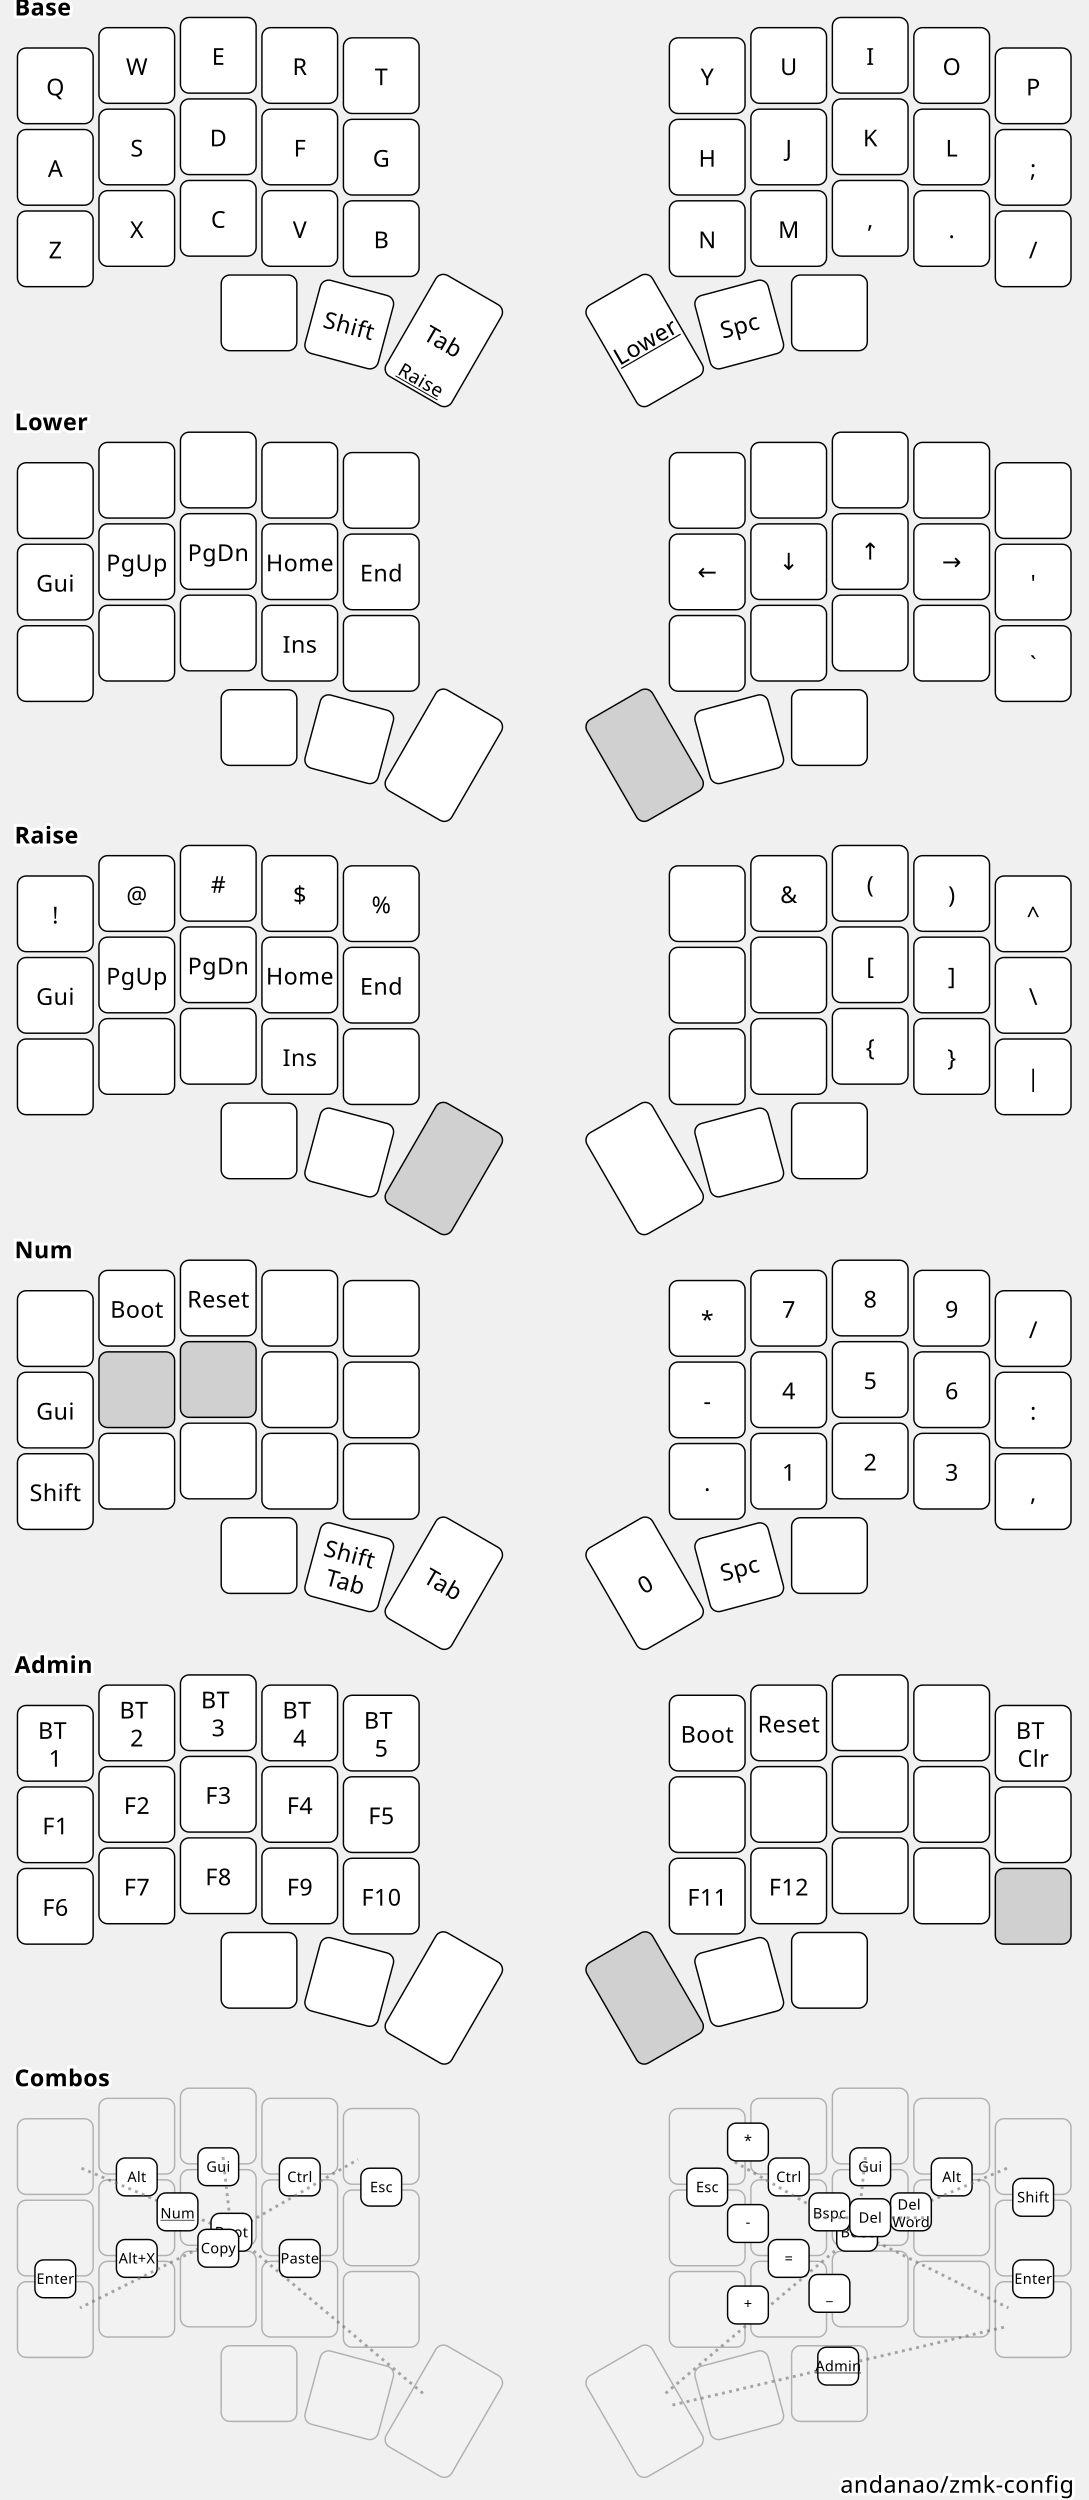
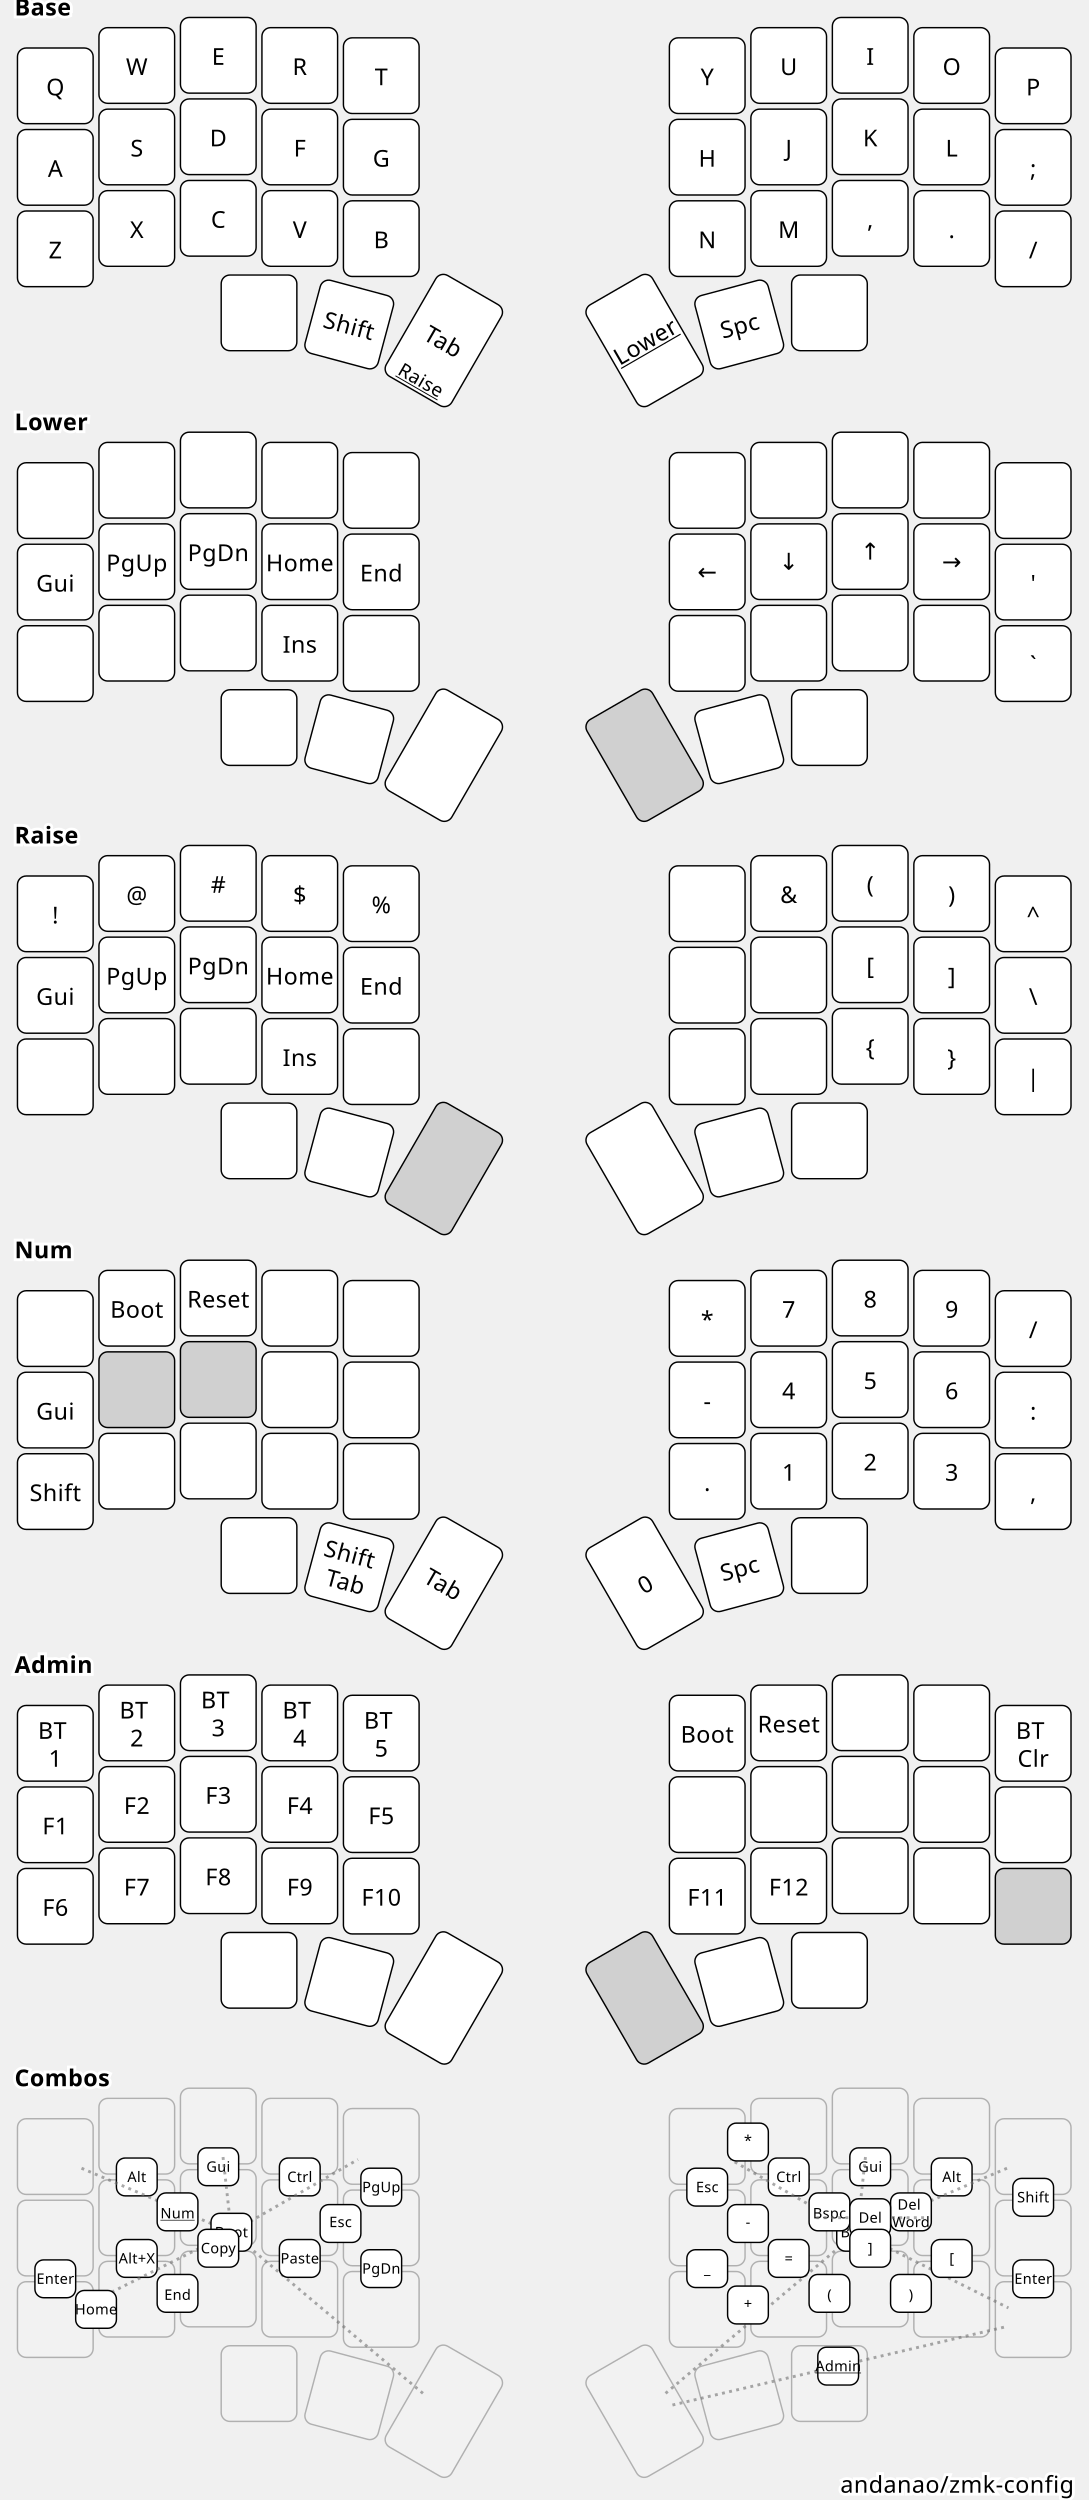
<svg xmlns="http://www.w3.org/2000/svg" xmlns:xlink="http://www.w3.org/1999/xlink" width="748" height="1718" viewBox="0 0 748 1718" class="keymap">
  <defs>/* start glyphs */
<svg id="mdi:play-pause">
      <svg id="mdi-play-pause" viewBox="0 0 24 24">
        <path d="M3,5V19L11,12M13,19H16V5H13M18,5V19H21V5" />
      </svg>
    </svg>
    <svg id="mdi:skip-backward">
      <svg id="mdi-skip-backward" viewBox="0 0 24 24">
        <path d="M20,5V19L13,12M6,5V19H4V5M13,5V19L6,12" />
      </svg>
    </svg>
    <svg id="mdi:skip-forward">
      <svg id="mdi-skip-forward" viewBox="0 0 24 24">
        <path d="M4,5V19L11,12M18,5V19H20V5M11,5V19L18,12" />
      </svg>
    </svg>
    <svg id="mdi:volume-high">
      <svg id="mdi-volume-high" viewBox="0 0 24 24">
        <path d="M14,3.23V5.29C16.89,6.15 19,8.83 19,12C19,15.17 16.89,17.84 14,18.7V20.77C18,19.86 21,16.28 21,12C21,7.72 18,4.14 14,3.23M16.5,12C16.5,10.23 15.5,8.71 14,7.97V16C15.5,15.29 16.5,13.76 16.5,12M3,9V15H7L12,20V4L7,9H3Z" />
      </svg>
    </svg>
    <svg id="mdi:volume-medium">
      <svg id="mdi-volume-medium" viewBox="0 0 24 24">
        <path d="M5,9V15H9L14,20V4L9,9M18.5,12C18.5,10.23 17.5,8.71 16,7.97V16C17.5,15.29 18.5,13.76 18.5,12Z" />
      </svg>
    </svg>
  </defs>/* end glyphs */
<style>/* Deliberately monochrome: black on white, with a white-on-black variant
   for browsers in dark mode.

   Colours are literal hex rather than CSS custom properties. librsvg --
   what Emacs and most non-browser SVG viewers render with -- does not
   implement var() and silently falls back to black, and it ignores @media,
   so it gets the light variant below. */

svg path { fill: inherit; }

svg.keymap {
    fill: #000;
    background-color: #fff;
    font-family: Calibri, system-ui, sans-serif;
    font-size: 16px;
    font-kerning: normal;
    text-rendering: optimizeLegibility;
}

/* Keys need an outline here. The palettes keymap-drawer ships rely on the
   key fill contrasting with a coloured page; white-on-white has none. */
rect.key, rect.combo, rect.combo-separate { fill: #fff; stroke: #000; stroke-width: 1; }
rect.held, rect.combo.held                { fill: #d0d0d0; }
.layer-Combos rect.key                    { fill: #f2f2f2; stroke: #b0b0b0; }
path.combo { stroke: #707070; stroke-width: 2; stroke-dasharray: 2, 3; opacity: 0.6; fill: none; }

text {
    text-anchor: middle;
    dominant-baseline: middle;
    letter-spacing: 0.02em;
}

text.tap     { font-weight: 500; }
text.hold    { font-weight: 400; font-size: 13px; }
text.shifted { font-weight: 400; font-size: 11px; }
text.combo, text.left, text.right { font-size: 10px; }
/* 8px rather than the 10px of other secondary legends: the overview puts
   two corner legends on the same key edge (e.g. Num's "Boot" beside
   Admin's "BT 2"), which overlaps at anything larger. */
text.tl, text.tr, text.bl, text.br { font-size: 8px; }

text.hold, text.bl, text.br    { text-anchor: middle; dominant-baseline: auto; }
text.shifted, text.tl, text.tr { text-anchor: middle; dominant-baseline: hanging; }
text.left, text.tl, text.bl    { text-anchor: start; }
text.right, text.tr, text.br   { text-anchor: end; }

text.layer-activator { text-decoration: underline; }
text.combo.hold, text.combo.shifted, text.combo.left, text.combo.right { font-size: 8px; }

/* Without colour the overview's corner legends are told apart by position
   alone: tl=Raise, tr=Lower, bl=Num, br=Admin. Grey keeps them from
   competing with the base-layer legend in the middle of the key. */
text.tl, text.tr, text.bl, text.br,
use.tl, use.tr, use.bl, use.br { fill: #555; }

text.label, text.footer { fill: #000; stroke: #fff; stroke-width: 4; paint-order: stroke; }
text.label  { font-weight: bold; text-anchor: start; }
text.footer { text-anchor: end; dominant-baseline: auto; }

.icon-tabler &gt; path                             { fill: inherit; stroke: inherit; stroke-width: 2; }
.icon-tabler &gt; path[stroke="none"][fill="none"] { visibility: hidden; }

/* Browsers only; librsvg ignores @media and keeps the light variant.
   Delete this block for light-only output. */
@media (prefers-color-scheme: dark) {
    svg.keymap { fill: #fff; background-color: #000; }
    rect.key, rect.combo, rect.combo-separate { fill: #000; stroke: #fff; }
    rect.held, rect.combo.held                { fill: #444; }
    .layer-Combos rect.key                    { fill: #1a1a1a; stroke: #666; }
    path.combo { stroke: #909090; }
    text.tl, text.tr, text.bl, text.br,
    use.tl, use.tr, use.bl, use.br { fill: #aaa; }
    text.label, text.footer { fill: #fff; stroke: #000; }
}
</style>
  <g transform="translate(10, 0)" class="layer-Base">
    <text x="0" y="5" class="label" id="Base">Base</text>
    <g transform="translate(0, 10)">
      <g transform="translate(28, 49)" class="key keypos-0">
        <rect rx="6" ry="6" x="-26" y="-26" width="52" height="52" class="key" />
        <text x="0" y="1" class="key tap">Q</text>
      </g>
      <g transform="translate(84, 35)" class="key keypos-1">
        <rect rx="6" ry="6" x="-26" y="-26" width="52" height="52" class="key" />
        <text x="0" y="1" class="key tap">W</text>
      </g>
      <g transform="translate(140, 28)" class="key keypos-2">
        <rect rx="6" ry="6" x="-26" y="-26" width="52" height="52" class="key" />
        <text x="0" y="1" class="key tap">E</text>
      </g>
      <g transform="translate(196, 35)" class="key keypos-3">
        <rect rx="6" ry="6" x="-26" y="-26" width="52" height="52" class="key" />
        <text x="0" y="1" class="key tap">R</text>
      </g>
      <g transform="translate(252, 42)" class="key keypos-4">
        <rect rx="6" ry="6" x="-26" y="-26" width="52" height="52" class="key" />
        <text x="0" y="1" class="key tap">T</text>
      </g>
      <g transform="translate(476, 42)" class="key keypos-5">
        <rect rx="6" ry="6" x="-26" y="-26" width="52" height="52" class="key" />
        <text x="0" y="1" class="key tap">Y</text>
      </g>
      <g transform="translate(532, 35)" class="key keypos-6">
        <rect rx="6" ry="6" x="-26" y="-26" width="52" height="52" class="key" />
        <text x="0" y="1" class="key tap">U</text>
      </g>
      <g transform="translate(588, 28)" class="key keypos-7">
        <rect rx="6" ry="6" x="-26" y="-26" width="52" height="52" class="key" />
        <text x="0" y="1" class="key tap">I</text>
      </g>
      <g transform="translate(644, 35)" class="key keypos-8">
        <rect rx="6" ry="6" x="-26" y="-26" width="52" height="52" class="key" />
        <text x="0" y="1" class="key tap">O</text>
      </g>
      <g transform="translate(700, 49)" class="key keypos-9">
        <rect rx="6" ry="6" x="-26" y="-26" width="52" height="52" class="key" />
        <text x="0" y="1" class="key tap">P</text>
      </g>
      <g transform="translate(28, 105)" class="key keypos-10">
        <rect rx="6" ry="6" x="-26" y="-26" width="52" height="52" class="key" />
        <text x="0" y="1" class="key tap">A</text>
      </g>
      <g transform="translate(84, 91)" class="key keypos-11">
        <rect rx="6" ry="6" x="-26" y="-26" width="52" height="52" class="key" />
        <text x="0" y="1" class="key tap">S</text>
      </g>
      <g transform="translate(140, 84)" class="key keypos-12">
        <rect rx="6" ry="6" x="-26" y="-26" width="52" height="52" class="key" />
        <text x="0" y="1" class="key tap">D</text>
      </g>
      <g transform="translate(196, 91)" class="key keypos-13">
        <rect rx="6" ry="6" x="-26" y="-26" width="52" height="52" class="key" />
        <text x="0" y="1" class="key tap">F</text>
      </g>
      <g transform="translate(252, 98)" class="key keypos-14">
        <rect rx="6" ry="6" x="-26" y="-26" width="52" height="52" class="key" />
        <text x="0" y="1" class="key tap">G</text>
      </g>
      <g transform="translate(476, 98)" class="key keypos-15">
        <rect rx="6" ry="6" x="-26" y="-26" width="52" height="52" class="key" />
        <text x="0" y="1" class="key tap">H</text>
      </g>
      <g transform="translate(532, 91)" class="key keypos-16">
        <rect rx="6" ry="6" x="-26" y="-26" width="52" height="52" class="key" />
        <text x="0" y="1" class="key tap">J</text>
      </g>
      <g transform="translate(588, 84)" class="key keypos-17">
        <rect rx="6" ry="6" x="-26" y="-26" width="52" height="52" class="key" />
        <text x="0" y="1" class="key tap">K</text>
      </g>
      <g transform="translate(644, 91)" class="key keypos-18">
        <rect rx="6" ry="6" x="-26" y="-26" width="52" height="52" class="key" />
        <text x="0" y="1" class="key tap">L</text>
      </g>
      <g transform="translate(700, 105)" class="key keypos-19">
        <rect rx="6" ry="6" x="-26" y="-26" width="52" height="52" class="key" />
        <text x="0" y="1" class="key tap">;</text>
      </g>
      <g transform="translate(28, 161)" class="key keypos-20">
        <rect rx="6" ry="6" x="-26" y="-26" width="52" height="52" class="key" />
        <text x="0" y="1" class="key tap">Z</text>
      </g>
      <g transform="translate(84, 147)" class="key keypos-21">
        <rect rx="6" ry="6" x="-26" y="-26" width="52" height="52" class="key" />
        <text x="0" y="1" class="key tap">X</text>
      </g>
      <g transform="translate(140, 140)" class="key keypos-22">
        <rect rx="6" ry="6" x="-26" y="-26" width="52" height="52" class="key" />
        <text x="0" y="1" class="key tap">C</text>
      </g>
      <g transform="translate(196, 147)" class="key keypos-23">
        <rect rx="6" ry="6" x="-26" y="-26" width="52" height="52" class="key" />
        <text x="0" y="1" class="key tap">V</text>
      </g>
      <g transform="translate(252, 154)" class="key keypos-24">
        <rect rx="6" ry="6" x="-26" y="-26" width="52" height="52" class="key" />
        <text x="0" y="1" class="key tap">B</text>
      </g>
      <g transform="translate(476, 154)" class="key keypos-25">
        <rect rx="6" ry="6" x="-26" y="-26" width="52" height="52" class="key" />
        <text x="0" y="1" class="key tap">N</text>
      </g>
      <g transform="translate(532, 147)" class="key keypos-26">
        <rect rx="6" ry="6" x="-26" y="-26" width="52" height="52" class="key" />
        <text x="0" y="1" class="key tap">M</text>
      </g>
      <g transform="translate(588, 140)" class="key keypos-27">
        <rect rx="6" ry="6" x="-26" y="-26" width="52" height="52" class="key" />
        <text x="0" y="1" class="key tap">,</text>
      </g>
      <g transform="translate(644, 147)" class="key keypos-28">
        <rect rx="6" ry="6" x="-26" y="-26" width="52" height="52" class="key" />
        <text x="0" y="1" class="key tap">.</text>
      </g>
      <g transform="translate(700, 161)" class="key keypos-29">
        <rect rx="6" ry="6" x="-26" y="-26" width="52" height="52" class="key" />
        <text x="0" y="1" class="key tap">/</text>
      </g>
      <g transform="translate(168, 205)" class="key keypos-30">
        <rect rx="6" ry="6" x="-26" y="-26" width="52" height="52" class="key" />
      </g>
      <g transform="translate(230, 213) rotate(15.0)" class="key keypos-31">
        <rect rx="6" ry="6" x="-26" y="-26" width="52" height="52" class="key" />
        <text x="0" y="1" class="key tap">Shift</text>
      </g>
      <g transform="translate(295, 224) rotate(30.0)" class="key keypos-32">
        <rect rx="6" ry="6" x="-26" y="-40" width="52" height="80" class="key" />
        <text x="0" y="1" class="key tap">Tab</text>
        <a href="#Raise">
          <text x="0" y="36" class="key hold layer-activator">Raise</text>
        </a>
      </g>
      <g transform="translate(433, 224) rotate(-30.0)" class="key keypos-33">
        <rect rx="6" ry="6" x="-26" y="-40" width="52" height="80" class="key" />
        <a href="#Lower">
          <text x="0" y="1" class="key tap layer-activator">Lower</text>
        </a>
      </g>
      <g transform="translate(498, 213) rotate(-15.0)" class="key keypos-34">
        <rect rx="6" ry="6" x="-26" y="-26" width="52" height="52" class="key" />
        <text x="0" y="1" class="key tap">Spc</text>
      </g>
      <g transform="translate(560, 205)" class="key keypos-35">
        <rect rx="6" ry="6" x="-26" y="-26" width="52" height="52" class="key" />
      </g>
    </g>
  </g>
  <g transform="translate(10, 285)" class="layer-Lower">
    <text x="0" y="5" class="label" id="Lower">Lower</text>
    <g transform="translate(0, 10)">
      <g transform="translate(28, 49)" class="key keypos-0">
        <rect rx="6" ry="6" x="-26" y="-26" width="52" height="52" class="key" />
      </g>
      <g transform="translate(84, 35)" class="key keypos-1">
        <rect rx="6" ry="6" x="-26" y="-26" width="52" height="52" class="key" />
      </g>
      <g transform="translate(140, 28)" class="key keypos-2">
        <rect rx="6" ry="6" x="-26" y="-26" width="52" height="52" class="key" />
      </g>
      <g transform="translate(196, 35)" class="key keypos-3">
        <rect rx="6" ry="6" x="-26" y="-26" width="52" height="52" class="key" />
      </g>
      <g transform="translate(252, 42)" class="key keypos-4">
        <rect rx="6" ry="6" x="-26" y="-26" width="52" height="52" class="key" />
      </g>
      <g transform="translate(476, 42)" class="key keypos-5">
        <rect rx="6" ry="6" x="-26" y="-26" width="52" height="52" class="key" />
      </g>
      <g transform="translate(532, 35)" class="key keypos-6">
        <rect rx="6" ry="6" x="-26" y="-26" width="52" height="52" class="key" />
      </g>
      <g transform="translate(588, 28)" class="key keypos-7">
        <rect rx="6" ry="6" x="-26" y="-26" width="52" height="52" class="key" />
      </g>
      <g transform="translate(644, 35)" class="key keypos-8">
        <rect rx="6" ry="6" x="-26" y="-26" width="52" height="52" class="key" />
      </g>
      <g transform="translate(700, 49)" class="key keypos-9">
        <rect rx="6" ry="6" x="-26" y="-26" width="52" height="52" class="key" />
      </g>
      <g transform="translate(28, 105)" class="key keypos-10">
        <rect rx="6" ry="6" x="-26" y="-26" width="52" height="52" class="key" />
        <text x="0" y="1" class="key tap">Gui</text>
      </g>
      <g transform="translate(84, 91)" class="key keypos-11">
        <rect rx="6" ry="6" x="-26" y="-26" width="52" height="52" class="key" />
        <text x="0" y="1" class="key tap">PgUp</text>
      </g>
      <g transform="translate(140, 84)" class="key keypos-12">
        <rect rx="6" ry="6" x="-26" y="-26" width="52" height="52" class="key" />
        <text x="0" y="1" class="key tap">PgDn</text>
      </g>
      <g transform="translate(196, 91)" class="key keypos-13">
        <rect rx="6" ry="6" x="-26" y="-26" width="52" height="52" class="key" />
        <text x="0" y="1" class="key tap">Home</text>
      </g>
      <g transform="translate(252, 98)" class="key keypos-14">
        <rect rx="6" ry="6" x="-26" y="-26" width="52" height="52" class="key" />
        <text x="0" y="1" class="key tap">End</text>
      </g>
      <g transform="translate(476, 98)" class="key keypos-15">
        <rect rx="6" ry="6" x="-26" y="-26" width="52" height="52" class="key" />
        <text x="0" y="1" class="key tap">←</text>
      </g>
      <g transform="translate(532, 91)" class="key keypos-16">
        <rect rx="6" ry="6" x="-26" y="-26" width="52" height="52" class="key" />
        <text x="0" y="1" class="key tap">↓</text>
      </g>
      <g transform="translate(588, 84)" class="key keypos-17">
        <rect rx="6" ry="6" x="-26" y="-26" width="52" height="52" class="key" />
        <text x="0" y="1" class="key tap">↑</text>
      </g>
      <g transform="translate(644, 91)" class="key keypos-18">
        <rect rx="6" ry="6" x="-26" y="-26" width="52" height="52" class="key" />
        <text x="0" y="1" class="key tap">→</text>
      </g>
      <g transform="translate(700, 105)" class="key keypos-19">
        <rect rx="6" ry="6" x="-26" y="-26" width="52" height="52" class="key" />
        <text x="0" y="1" class="key tap">'</text>
      </g>
      <g transform="translate(28, 161)" class="key keypos-20">
        <rect rx="6" ry="6" x="-26" y="-26" width="52" height="52" class="key" />
      </g>
      <g transform="translate(84, 147)" class="key keypos-21">
        <rect rx="6" ry="6" x="-26" y="-26" width="52" height="52" class="key" />
      </g>
      <g transform="translate(140, 140)" class="key keypos-22">
        <rect rx="6" ry="6" x="-26" y="-26" width="52" height="52" class="key" />
      </g>
      <g transform="translate(196, 147)" class="key keypos-23">
        <rect rx="6" ry="6" x="-26" y="-26" width="52" height="52" class="key" />
        <text x="0" y="1" class="key tap">Ins</text>
      </g>
      <g transform="translate(252, 154)" class="key keypos-24">
        <rect rx="6" ry="6" x="-26" y="-26" width="52" height="52" class="key" />
      </g>
      <g transform="translate(476, 154)" class="key keypos-25">
        <rect rx="6" ry="6" x="-26" y="-26" width="52" height="52" class="key" />
      </g>
      <g transform="translate(532, 147)" class="key keypos-26">
        <rect rx="6" ry="6" x="-26" y="-26" width="52" height="52" class="key" />
      </g>
      <g transform="translate(588, 140)" class="key keypos-27">
        <rect rx="6" ry="6" x="-26" y="-26" width="52" height="52" class="key" />
      </g>
      <g transform="translate(644, 147)" class="key keypos-28">
        <rect rx="6" ry="6" x="-26" y="-26" width="52" height="52" class="key" />
      </g>
      <g transform="translate(700, 161)" class="key keypos-29">
        <rect rx="6" ry="6" x="-26" y="-26" width="52" height="52" class="key" />
        <text x="0" y="1" class="key tap">`</text>
      </g>
      <g transform="translate(168, 205)" class="key keypos-30">
        <rect rx="6" ry="6" x="-26" y="-26" width="52" height="52" class="key" />
      </g>
      <g transform="translate(230, 213) rotate(15.0)" class="key trans keypos-31">
        <rect rx="6" ry="6" x="-26" y="-26" width="52" height="52" class="key trans" />
      </g>
      <g transform="translate(295, 224) rotate(30.0)" class="key trans keypos-32">
        <rect rx="6" ry="6" x="-26" y="-40" width="52" height="80" class="key trans" />
      </g>
      <g transform="translate(433, 224) rotate(-30.0)" class="key held keypos-33">
        <rect rx="6" ry="6" x="-26" y="-40" width="52" height="80" class="key held" />
      </g>
      <g transform="translate(498, 213) rotate(-15.0)" class="key trans keypos-34">
        <rect rx="6" ry="6" x="-26" y="-26" width="52" height="52" class="key trans" />
      </g>
      <g transform="translate(560, 205)" class="key keypos-35">
        <rect rx="6" ry="6" x="-26" y="-26" width="52" height="52" class="key" />
      </g>
    </g>
  </g>
  <g transform="translate(10, 569)" class="layer-Raise">
    <text x="0" y="5" class="label" id="Raise">Raise</text>
    <g transform="translate(0, 10)">
      <g transform="translate(28, 49)" class="key keypos-0">
        <rect rx="6" ry="6" x="-26" y="-26" width="52" height="52" class="key" />
        <text x="0" y="1" class="key tap">!</text>
      </g>
      <g transform="translate(84, 35)" class="key keypos-1">
        <rect rx="6" ry="6" x="-26" y="-26" width="52" height="52" class="key" />
        <text x="0" y="1" class="key tap">@</text>
      </g>
      <g transform="translate(140, 28)" class="key keypos-2">
        <rect rx="6" ry="6" x="-26" y="-26" width="52" height="52" class="key" />
        <text x="0" y="1" class="key tap">#</text>
      </g>
      <g transform="translate(196, 35)" class="key keypos-3">
        <rect rx="6" ry="6" x="-26" y="-26" width="52" height="52" class="key" />
        <text x="0" y="1" class="key tap">$</text>
      </g>
      <g transform="translate(252, 42)" class="key keypos-4">
        <rect rx="6" ry="6" x="-26" y="-26" width="52" height="52" class="key" />
        <text x="0" y="1" class="key tap">%</text>
      </g>
      <g transform="translate(476, 42)" class="key keypos-5">
        <rect rx="6" ry="6" x="-26" y="-26" width="52" height="52" class="key" />
      </g>
      <g transform="translate(532, 35)" class="key keypos-6">
        <rect rx="6" ry="6" x="-26" y="-26" width="52" height="52" class="key" />
        <text x="0" y="1" class="key tap">&amp;</text>
      </g>
      <g transform="translate(588, 28)" class="key keypos-7">
        <rect rx="6" ry="6" x="-26" y="-26" width="52" height="52" class="key" />
        <text x="0" y="1" class="key tap">(</text>
      </g>
      <g transform="translate(644, 35)" class="key keypos-8">
        <rect rx="6" ry="6" x="-26" y="-26" width="52" height="52" class="key" />
        <text x="0" y="1" class="key tap">)</text>
      </g>
      <g transform="translate(700, 49)" class="key keypos-9">
        <rect rx="6" ry="6" x="-26" y="-26" width="52" height="52" class="key" />
        <text x="0" y="1" class="key tap">^</text>
      </g>
      <g transform="translate(28, 105)" class="key keypos-10">
        <rect rx="6" ry="6" x="-26" y="-26" width="52" height="52" class="key" />
        <text x="0" y="1" class="key tap">Gui</text>
      </g>
      <g transform="translate(84, 91)" class="key keypos-11">
        <rect rx="6" ry="6" x="-26" y="-26" width="52" height="52" class="key" />
        <text x="0" y="1" class="key tap">PgUp</text>
      </g>
      <g transform="translate(140, 84)" class="key keypos-12">
        <rect rx="6" ry="6" x="-26" y="-26" width="52" height="52" class="key" />
        <text x="0" y="1" class="key tap">PgDn</text>
      </g>
      <g transform="translate(196, 91)" class="key keypos-13">
        <rect rx="6" ry="6" x="-26" y="-26" width="52" height="52" class="key" />
        <text x="0" y="1" class="key tap">Home</text>
      </g>
      <g transform="translate(252, 98)" class="key keypos-14">
        <rect rx="6" ry="6" x="-26" y="-26" width="52" height="52" class="key" />
        <text x="0" y="1" class="key tap">End</text>
      </g>
      <g transform="translate(476, 98)" class="key keypos-15">
        <rect rx="6" ry="6" x="-26" y="-26" width="52" height="52" class="key" />
      </g>
      <g transform="translate(532, 91)" class="key keypos-16">
        <rect rx="6" ry="6" x="-26" y="-26" width="52" height="52" class="key" />
      </g>
      <g transform="translate(588, 84)" class="key keypos-17">
        <rect rx="6" ry="6" x="-26" y="-26" width="52" height="52" class="key" />
        <text x="0" y="1" class="key tap">[</text>
      </g>
      <g transform="translate(644, 91)" class="key keypos-18">
        <rect rx="6" ry="6" x="-26" y="-26" width="52" height="52" class="key" />
        <text x="0" y="1" class="key tap">]</text>
      </g>
      <g transform="translate(700, 105)" class="key keypos-19">
        <rect rx="6" ry="6" x="-26" y="-26" width="52" height="52" class="key" />
        <text x="0" y="1" class="key tap">\</text>
      </g>
      <g transform="translate(28, 161)" class="key keypos-20">
        <rect rx="6" ry="6" x="-26" y="-26" width="52" height="52" class="key" />
      </g>
      <g transform="translate(84, 147)" class="key keypos-21">
        <rect rx="6" ry="6" x="-26" y="-26" width="52" height="52" class="key" />
      </g>
      <g transform="translate(140, 140)" class="key keypos-22">
        <rect rx="6" ry="6" x="-26" y="-26" width="52" height="52" class="key" />
      </g>
      <g transform="translate(196, 147)" class="key keypos-23">
        <rect rx="6" ry="6" x="-26" y="-26" width="52" height="52" class="key" />
        <text x="0" y="1" class="key tap">Ins</text>
      </g>
      <g transform="translate(252, 154)" class="key keypos-24">
        <rect rx="6" ry="6" x="-26" y="-26" width="52" height="52" class="key" />
      </g>
      <g transform="translate(476, 154)" class="key keypos-25">
        <rect rx="6" ry="6" x="-26" y="-26" width="52" height="52" class="key" />
      </g>
      <g transform="translate(532, 147)" class="key keypos-26">
        <rect rx="6" ry="6" x="-26" y="-26" width="52" height="52" class="key" />
      </g>
      <g transform="translate(588, 140)" class="key keypos-27">
        <rect rx="6" ry="6" x="-26" y="-26" width="52" height="52" class="key" />
        <text x="0" y="1" class="key tap">{</text>
      </g>
      <g transform="translate(644, 147)" class="key keypos-28">
        <rect rx="6" ry="6" x="-26" y="-26" width="52" height="52" class="key" />
        <text x="0" y="1" class="key tap">}</text>
      </g>
      <g transform="translate(700, 161)" class="key keypos-29">
        <rect rx="6" ry="6" x="-26" y="-26" width="52" height="52" class="key" />
        <text x="0" y="1" class="key tap">|</text>
      </g>
      <g transform="translate(168, 205)" class="key keypos-30">
        <rect rx="6" ry="6" x="-26" y="-26" width="52" height="52" class="key" />
      </g>
      <g transform="translate(230, 213) rotate(15.0)" class="key trans keypos-31">
        <rect rx="6" ry="6" x="-26" y="-26" width="52" height="52" class="key trans" />
      </g>
      <g transform="translate(295, 224) rotate(30.0)" class="key held keypos-32">
        <rect rx="6" ry="6" x="-26" y="-40" width="52" height="80" class="key held" />
      </g>
      <g transform="translate(433, 224) rotate(-30.0)" class="key trans keypos-33">
        <rect rx="6" ry="6" x="-26" y="-40" width="52" height="80" class="key trans" />
      </g>
      <g transform="translate(498, 213) rotate(-15.0)" class="key trans keypos-34">
        <rect rx="6" ry="6" x="-26" y="-26" width="52" height="52" class="key trans" />
      </g>
      <g transform="translate(560, 205)" class="key keypos-35">
        <rect rx="6" ry="6" x="-26" y="-26" width="52" height="52" class="key" />
      </g>
    </g>
  </g>
  <g transform="translate(10, 854)" class="layer-Num">
    <text x="0" y="5" class="label" id="Num">Num</text>
    <g transform="translate(0, 10)">
      <g transform="translate(28, 49)" class="key keypos-0">
        <rect rx="6" ry="6" x="-26" y="-26" width="52" height="52" class="key" />
      </g>
      <g transform="translate(84, 35)" class="key keypos-1">
        <rect rx="6" ry="6" x="-26" y="-26" width="52" height="52" class="key" />
        <text x="0" y="1" class="key tap">Boot</text>
      </g>
      <g transform="translate(140, 28)" class="key keypos-2">
        <rect rx="6" ry="6" x="-26" y="-26" width="52" height="52" class="key" />
        <text x="0" y="1" class="key tap">Reset</text>
      </g>
      <g transform="translate(196, 35)" class="key keypos-3">
        <rect rx="6" ry="6" x="-26" y="-26" width="52" height="52" class="key" />
      </g>
      <g transform="translate(252, 42)" class="key keypos-4">
        <rect rx="6" ry="6" x="-26" y="-26" width="52" height="52" class="key" />
      </g>
      <g transform="translate(476, 42)" class="key keypos-5">
        <rect rx="6" ry="6" x="-26" y="-26" width="52" height="52" class="key" />
        <text x="0" y="1" class="key tap">*</text>
      </g>
      <g transform="translate(532, 35)" class="key keypos-6">
        <rect rx="6" ry="6" x="-26" y="-26" width="52" height="52" class="key" />
        <text x="0" y="1" class="key tap">7</text>
      </g>
      <g transform="translate(588, 28)" class="key keypos-7">
        <rect rx="6" ry="6" x="-26" y="-26" width="52" height="52" class="key" />
        <text x="0" y="1" class="key tap">8</text>
      </g>
      <g transform="translate(644, 35)" class="key keypos-8">
        <rect rx="6" ry="6" x="-26" y="-26" width="52" height="52" class="key" />
        <text x="0" y="1" class="key tap">9</text>
      </g>
      <g transform="translate(700, 49)" class="key keypos-9">
        <rect rx="6" ry="6" x="-26" y="-26" width="52" height="52" class="key" />
        <text x="0" y="1" class="key tap">/</text>
      </g>
      <g transform="translate(28, 105)" class="key keypos-10">
        <rect rx="6" ry="6" x="-26" y="-26" width="52" height="52" class="key" />
        <text x="0" y="1" class="key tap">Gui</text>
      </g>
      <g transform="translate(84, 91)" class="key held keypos-11">
        <rect rx="6" ry="6" x="-26" y="-26" width="52" height="52" class="key held" />
      </g>
      <g transform="translate(140, 84)" class="key held keypos-12">
        <rect rx="6" ry="6" x="-26" y="-26" width="52" height="52" class="key held" />
      </g>
      <g transform="translate(196, 91)" class="key keypos-13">
        <rect rx="6" ry="6" x="-26" y="-26" width="52" height="52" class="key" />
      </g>
      <g transform="translate(252, 98)" class="key keypos-14">
        <rect rx="6" ry="6" x="-26" y="-26" width="52" height="52" class="key" />
      </g>
      <g transform="translate(476, 98)" class="key keypos-15">
        <rect rx="6" ry="6" x="-26" y="-26" width="52" height="52" class="key" />
        <text x="0" y="1" class="key tap">-</text>
      </g>
      <g transform="translate(532, 91)" class="key keypos-16">
        <rect rx="6" ry="6" x="-26" y="-26" width="52" height="52" class="key" />
        <text x="0" y="1" class="key tap">4</text>
      </g>
      <g transform="translate(588, 84)" class="key keypos-17">
        <rect rx="6" ry="6" x="-26" y="-26" width="52" height="52" class="key" />
        <text x="0" y="1" class="key tap">5</text>
      </g>
      <g transform="translate(644, 91)" class="key keypos-18">
        <rect rx="6" ry="6" x="-26" y="-26" width="52" height="52" class="key" />
        <text x="0" y="1" class="key tap">6</text>
      </g>
      <g transform="translate(700, 105)" class="key keypos-19">
        <rect rx="6" ry="6" x="-26" y="-26" width="52" height="52" class="key" />
        <text x="0" y="1" class="key tap">:</text>
      </g>
      <g transform="translate(28, 161)" class="key keypos-20">
        <rect rx="6" ry="6" x="-26" y="-26" width="52" height="52" class="key" />
        <text x="0" y="1" class="key tap">Shift</text>
      </g>
      <g transform="translate(84, 147)" class="key keypos-21">
        <rect rx="6" ry="6" x="-26" y="-26" width="52" height="52" class="key" />
      </g>
      <g transform="translate(140, 140)" class="key keypos-22">
        <rect rx="6" ry="6" x="-26" y="-26" width="52" height="52" class="key" />
      </g>
      <g transform="translate(196, 147)" class="key keypos-23">
        <rect rx="6" ry="6" x="-26" y="-26" width="52" height="52" class="key" />
      </g>
      <g transform="translate(252, 154)" class="key keypos-24">
        <rect rx="6" ry="6" x="-26" y="-26" width="52" height="52" class="key" />
      </g>
      <g transform="translate(476, 154)" class="key keypos-25">
        <rect rx="6" ry="6" x="-26" y="-26" width="52" height="52" class="key" />
        <text x="0" y="1" class="key tap">.</text>
      </g>
      <g transform="translate(532, 147)" class="key keypos-26">
        <rect rx="6" ry="6" x="-26" y="-26" width="52" height="52" class="key" />
        <text x="0" y="1" class="key tap">1</text>
      </g>
      <g transform="translate(588, 140)" class="key keypos-27">
        <rect rx="6" ry="6" x="-26" y="-26" width="52" height="52" class="key" />
        <text x="0" y="1" class="key tap">2</text>
      </g>
      <g transform="translate(644, 147)" class="key keypos-28">
        <rect rx="6" ry="6" x="-26" y="-26" width="52" height="52" class="key" />
        <text x="0" y="1" class="key tap">3</text>
      </g>
      <g transform="translate(700, 161)" class="key keypos-29">
        <rect rx="6" ry="6" x="-26" y="-26" width="52" height="52" class="key" />
        <text x="0" y="1" class="key tap">,</text>
      </g>
      <g transform="translate(168, 205)" class="key keypos-30">
        <rect rx="6" ry="6" x="-26" y="-26" width="52" height="52" class="key" />
      </g>
      <g transform="translate(230, 213) rotate(15.0)" class="key keypos-31">
        <rect rx="6" ry="6" x="-26" y="-26" width="52" height="52" class="key" />
        <text x="0" y="1" class="key tap">
          <tspan x="0" dy="-0.6em">Shift</tspan>
          <tspan x="0" dy="1.2em">Tab</tspan>
        </text>
      </g>
      <g transform="translate(295, 224) rotate(30.0)" class="key keypos-32">
        <rect rx="6" ry="6" x="-26" y="-40" width="52" height="80" class="key" />
        <text x="0" y="1" class="key tap">Tab</text>
      </g>
      <g transform="translate(433, 224) rotate(-30.0)" class="key keypos-33">
        <rect rx="6" ry="6" x="-26" y="-40" width="52" height="80" class="key" />
        <text x="0" y="1" class="key tap">0</text>
      </g>
      <g transform="translate(498, 213) rotate(-15.0)" class="key keypos-34">
        <rect rx="6" ry="6" x="-26" y="-26" width="52" height="52" class="key" />
        <text x="0" y="1" class="key tap">Spc</text>
      </g>
      <g transform="translate(560, 205)" class="key keypos-35">
        <rect rx="6" ry="6" x="-26" y="-26" width="52" height="52" class="key" />
      </g>
    </g>
  </g>
  <g transform="translate(10, 1139)" class="layer-Admin">
    <text x="0" y="5" class="label" id="Admin">Admin</text>
    <g transform="translate(0, 10)">
      <g transform="translate(28, 49)" class="key keypos-0">
        <rect rx="6" ry="6" x="-26" y="-26" width="52" height="52" class="key" />
        <text x="0" y="1" class="key tap">
          <tspan x="0" dy="-0.6em">BT</tspan>
          <tspan x="0" dy="1.2em">1</tspan>
        </text>
      </g>
      <g transform="translate(84, 35)" class="key keypos-1">
        <rect rx="6" ry="6" x="-26" y="-26" width="52" height="52" class="key" />
        <text x="0" y="1" class="key tap">
          <tspan x="0" dy="-0.6em">BT</tspan>
          <tspan x="0" dy="1.2em">2</tspan>
        </text>
      </g>
      <g transform="translate(140, 28)" class="key keypos-2">
        <rect rx="6" ry="6" x="-26" y="-26" width="52" height="52" class="key" />
        <text x="0" y="1" class="key tap">
          <tspan x="0" dy="-0.6em">BT</tspan>
          <tspan x="0" dy="1.2em">3</tspan>
        </text>
      </g>
      <g transform="translate(196, 35)" class="key keypos-3">
        <rect rx="6" ry="6" x="-26" y="-26" width="52" height="52" class="key" />
        <text x="0" y="1" class="key tap">
          <tspan x="0" dy="-0.6em">BT</tspan>
          <tspan x="0" dy="1.2em">4</tspan>
        </text>
      </g>
      <g transform="translate(252, 42)" class="key keypos-4">
        <rect rx="6" ry="6" x="-26" y="-26" width="52" height="52" class="key" />
        <text x="0" y="1" class="key tap">
          <tspan x="0" dy="-0.6em">BT</tspan>
          <tspan x="0" dy="1.2em">5</tspan>
        </text>
      </g>
      <g transform="translate(476, 42)" class="key keypos-5">
        <rect rx="6" ry="6" x="-26" y="-26" width="52" height="52" class="key" />
        <text x="0" y="1" class="key tap">Boot</text>
      </g>
      <g transform="translate(532, 35)" class="key keypos-6">
        <rect rx="6" ry="6" x="-26" y="-26" width="52" height="52" class="key" />
        <text x="0" y="1" class="key tap">Reset</text>
      </g>
      <g transform="translate(588, 28)" class="key keypos-7">
        <rect rx="6" ry="6" x="-26" y="-26" width="52" height="52" class="key" />
      </g>
      <g transform="translate(644, 35)" class="key keypos-8">
        <rect rx="6" ry="6" x="-26" y="-26" width="52" height="52" class="key" />
      </g>
      <g transform="translate(700, 49)" class="key keypos-9">
        <rect rx="6" ry="6" x="-26" y="-26" width="52" height="52" class="key" />
        <text x="0" y="1" class="key tap">
          <tspan x="0" dy="-0.6em">BT</tspan>
          <tspan x="0" dy="1.2em">Clr</tspan>
        </text>
      </g>
      <g transform="translate(28, 105)" class="key keypos-10">
        <rect rx="6" ry="6" x="-26" y="-26" width="52" height="52" class="key" />
        <text x="0" y="1" class="key tap">F1</text>
      </g>
      <g transform="translate(84, 91)" class="key keypos-11">
        <rect rx="6" ry="6" x="-26" y="-26" width="52" height="52" class="key" />
        <text x="0" y="1" class="key tap">F2</text>
      </g>
      <g transform="translate(140, 84)" class="key keypos-12">
        <rect rx="6" ry="6" x="-26" y="-26" width="52" height="52" class="key" />
        <text x="0" y="1" class="key tap">F3</text>
      </g>
      <g transform="translate(196, 91)" class="key keypos-13">
        <rect rx="6" ry="6" x="-26" y="-26" width="52" height="52" class="key" />
        <text x="0" y="1" class="key tap">F4</text>
      </g>
      <g transform="translate(252, 98)" class="key keypos-14">
        <rect rx="6" ry="6" x="-26" y="-26" width="52" height="52" class="key" />
        <text x="0" y="1" class="key tap">F5</text>
      </g>
      <g transform="translate(476, 98)" class="key keypos-15">
        <rect rx="6" ry="6" x="-26" y="-26" width="52" height="52" class="key" />
        <use href="#mdi:skip-backward" xlink:href="#mdi:skip-backward" x="-8" y="-6" height="15" width="15.0" class="key tap glyph mdi:skip-backward" />
      </g>
      <g transform="translate(532, 91)" class="key keypos-16">
        <rect rx="6" ry="6" x="-26" y="-26" width="52" height="52" class="key" />
        <use href="#mdi:volume-medium" xlink:href="#mdi:volume-medium" x="-8" y="-6" height="15" width="15.0" class="key tap glyph mdi:volume-medium" />
      </g>
      <g transform="translate(588, 84)" class="key keypos-17">
        <rect rx="6" ry="6" x="-26" y="-26" width="52" height="52" class="key" />
        <use href="#mdi:volume-high" xlink:href="#mdi:volume-high" x="-8" y="-6" height="15" width="15.0" class="key tap glyph mdi:volume-high" />
      </g>
      <g transform="translate(644, 91)" class="key keypos-18">
        <rect rx="6" ry="6" x="-26" y="-26" width="52" height="52" class="key" />
        <use href="#mdi:skip-forward" xlink:href="#mdi:skip-forward" x="-8" y="-6" height="15" width="15.0" class="key tap glyph mdi:skip-forward" />
      </g>
      <g transform="translate(700, 105)" class="key keypos-19">
        <rect rx="6" ry="6" x="-26" y="-26" width="52" height="52" class="key" />
      </g>
      <g transform="translate(28, 161)" class="key keypos-20">
        <rect rx="6" ry="6" x="-26" y="-26" width="52" height="52" class="key" />
        <text x="0" y="1" class="key tap">F6</text>
      </g>
      <g transform="translate(84, 147)" class="key keypos-21">
        <rect rx="6" ry="6" x="-26" y="-26" width="52" height="52" class="key" />
        <text x="0" y="1" class="key tap">F7</text>
      </g>
      <g transform="translate(140, 140)" class="key keypos-22">
        <rect rx="6" ry="6" x="-26" y="-26" width="52" height="52" class="key" />
        <text x="0" y="1" class="key tap">F8</text>
      </g>
      <g transform="translate(196, 147)" class="key keypos-23">
        <rect rx="6" ry="6" x="-26" y="-26" width="52" height="52" class="key" />
        <text x="0" y="1" class="key tap">F9</text>
      </g>
      <g transform="translate(252, 154)" class="key keypos-24">
        <rect rx="6" ry="6" x="-26" y="-26" width="52" height="52" class="key" />
        <text x="0" y="1" class="key tap">F10</text>
      </g>
      <g transform="translate(476, 154)" class="key keypos-25">
        <rect rx="6" ry="6" x="-26" y="-26" width="52" height="52" class="key" />
        <text x="0" y="1" class="key tap">F11</text>
      </g>
      <g transform="translate(532, 147)" class="key keypos-26">
        <rect rx="6" ry="6" x="-26" y="-26" width="52" height="52" class="key" />
        <text x="0" y="1" class="key tap">F12</text>
      </g>
      <g transform="translate(588, 140)" class="key keypos-27">
        <rect rx="6" ry="6" x="-26" y="-26" width="52" height="52" class="key" />
      </g>
      <g transform="translate(644, 147)" class="key keypos-28">
        <rect rx="6" ry="6" x="-26" y="-26" width="52" height="52" class="key" />
      </g>
      <g transform="translate(700, 161)" class="key held keypos-29">
        <rect rx="6" ry="6" x="-26" y="-26" width="52" height="52" class="key held" />
      </g>
      <g transform="translate(168, 205)" class="key keypos-30">
        <rect rx="6" ry="6" x="-26" y="-26" width="52" height="52" class="key" />
      </g>
      <g transform="translate(230, 213) rotate(15.0)" class="key keypos-31">
        <rect rx="6" ry="6" x="-26" y="-26" width="52" height="52" class="key" />
      </g>
      <g transform="translate(295, 224) rotate(30.0)" class="key keypos-32">
        <rect rx="6" ry="6" x="-26" y="-40" width="52" height="80" class="key" />
      </g>
      <g transform="translate(433, 224) rotate(-30.0)" class="key held keypos-33">
        <rect rx="6" ry="6" x="-26" y="-40" width="52" height="80" class="key held" />
      </g>
      <g transform="translate(498, 213) rotate(-15.0)" class="key keypos-34">
        <rect rx="6" ry="6" x="-26" y="-26" width="52" height="52" class="key" />
        <use href="#mdi:play-pause" xlink:href="#mdi:play-pause" x="-8" y="-6" height="15" width="15.0" class="key tap glyph mdi:play-pause" />
      </g>
      <g transform="translate(560, 205)" class="key keypos-35">
        <rect rx="6" ry="6" x="-26" y="-26" width="52" height="52" class="key" />
      </g>
    </g>
  </g>
  <g transform="translate(10, 1423)" class="layer-Combos">
    <text x="0" y="5" class="label" id="Combos">Combos</text>
    <g transform="translate(0, 10)">
      <g transform="translate(28, 49)" class="key keypos-0">
        <rect rx="6" ry="6" x="-26" y="-26" width="52" height="52" class="key" />
      </g>
      <g transform="translate(84, 35)" class="key keypos-1">
        <rect rx="6" ry="6" x="-26" y="-26" width="52" height="52" class="key" />
      </g>
      <g transform="translate(140, 28)" class="key keypos-2">
        <rect rx="6" ry="6" x="-26" y="-26" width="52" height="52" class="key" />
      </g>
      <g transform="translate(196, 35)" class="key keypos-3">
        <rect rx="6" ry="6" x="-26" y="-26" width="52" height="52" class="key" />
      </g>
      <g transform="translate(252, 42)" class="key keypos-4">
        <rect rx="6" ry="6" x="-26" y="-26" width="52" height="52" class="key" />
      </g>
      <g transform="translate(476, 42)" class="key keypos-5">
        <rect rx="6" ry="6" x="-26" y="-26" width="52" height="52" class="key" />
      </g>
      <g transform="translate(532, 35)" class="key keypos-6">
        <rect rx="6" ry="6" x="-26" y="-26" width="52" height="52" class="key" />
      </g>
      <g transform="translate(588, 28)" class="key keypos-7">
        <rect rx="6" ry="6" x="-26" y="-26" width="52" height="52" class="key" />
      </g>
      <g transform="translate(644, 35)" class="key keypos-8">
        <rect rx="6" ry="6" x="-26" y="-26" width="52" height="52" class="key" />
      </g>
      <g transform="translate(700, 49)" class="key keypos-9">
        <rect rx="6" ry="6" x="-26" y="-26" width="52" height="52" class="key" />
      </g>
      <g transform="translate(28, 105)" class="key keypos-10">
        <rect rx="6" ry="6" x="-26" y="-26" width="52" height="52" class="key" />
      </g>
      <g transform="translate(84, 91)" class="key keypos-11">
        <rect rx="6" ry="6" x="-26" y="-26" width="52" height="52" class="key" />
      </g>
      <g transform="translate(140, 84)" class="key keypos-12">
        <rect rx="6" ry="6" x="-26" y="-26" width="52" height="52" class="key" />
      </g>
      <g transform="translate(196, 91)" class="key keypos-13">
        <rect rx="6" ry="6" x="-26" y="-26" width="52" height="52" class="key" />
      </g>
      <g transform="translate(252, 98)" class="key keypos-14">
        <rect rx="6" ry="6" x="-26" y="-26" width="52" height="52" class="key" />
      </g>
      <g transform="translate(476, 98)" class="key keypos-15">
        <rect rx="6" ry="6" x="-26" y="-26" width="52" height="52" class="key" />
      </g>
      <g transform="translate(532, 91)" class="key keypos-16">
        <rect rx="6" ry="6" x="-26" y="-26" width="52" height="52" class="key" />
      </g>
      <g transform="translate(588, 84)" class="key keypos-17">
        <rect rx="6" ry="6" x="-26" y="-26" width="52" height="52" class="key" />
      </g>
      <g transform="translate(644, 91)" class="key keypos-18">
        <rect rx="6" ry="6" x="-26" y="-26" width="52" height="52" class="key" />
      </g>
      <g transform="translate(700, 105)" class="key keypos-19">
        <rect rx="6" ry="6" x="-26" y="-26" width="52" height="52" class="key" />
      </g>
      <g transform="translate(28, 161)" class="key keypos-20">
        <rect rx="6" ry="6" x="-26" y="-26" width="52" height="52" class="key" />
      </g>
      <g transform="translate(84, 147)" class="key keypos-21">
        <rect rx="6" ry="6" x="-26" y="-26" width="52" height="52" class="key" />
      </g>
      <g transform="translate(140, 140)" class="key keypos-22">
        <rect rx="6" ry="6" x="-26" y="-26" width="52" height="52" class="key" />
      </g>
      <g transform="translate(196, 147)" class="key keypos-23">
        <rect rx="6" ry="6" x="-26" y="-26" width="52" height="52" class="key" />
      </g>
      <g transform="translate(252, 154)" class="key keypos-24">
        <rect rx="6" ry="6" x="-26" y="-26" width="52" height="52" class="key" />
      </g>
      <g transform="translate(476, 154)" class="key keypos-25">
        <rect rx="6" ry="6" x="-26" y="-26" width="52" height="52" class="key" />
      </g>
      <g transform="translate(532, 147)" class="key keypos-26">
        <rect rx="6" ry="6" x="-26" y="-26" width="52" height="52" class="key" />
      </g>
      <g transform="translate(588, 140)" class="key keypos-27">
        <rect rx="6" ry="6" x="-26" y="-26" width="52" height="52" class="key" />
      </g>
      <g transform="translate(644, 147)" class="key keypos-28">
        <rect rx="6" ry="6" x="-26" y="-26" width="52" height="52" class="key" />
      </g>
      <g transform="translate(700, 161)" class="key keypos-29">
        <rect rx="6" ry="6" x="-26" y="-26" width="52" height="52" class="key" />
      </g>
      <g transform="translate(168, 205)" class="key keypos-30">
        <rect rx="6" ry="6" x="-26" y="-26" width="52" height="52" class="key" />
      </g>
      <g transform="translate(230, 213) rotate(15.0)" class="key keypos-31">
        <rect rx="6" ry="6" x="-26" y="-26" width="52" height="52" class="key" />
      </g>
      <g transform="translate(295, 224) rotate(30.0)" class="key keypos-32">
        <rect rx="6" ry="6" x="-26" y="-40" width="52" height="80" class="key" />
      </g>
      <g transform="translate(433, 224) rotate(-30.0)" class="key keypos-33">
        <rect rx="6" ry="6" x="-26" y="-40" width="52" height="80" class="key" />
      </g>
      <g transform="translate(498, 213) rotate(-15.0)" class="key keypos-34">
        <rect rx="6" ry="6" x="-26" y="-26" width="52" height="52" class="key" />
      </g>
      <g transform="translate(560, 205)" class="key keypos-35">
        <rect rx="6" ry="6" x="-26" y="-26" width="52" height="52" class="key" />
      </g>
      <g class="combo combopos-0">
        <rect rx="6" ry="6" x="182" y="50" width="28" height="26" class="combo" />
        <text x="196" y="63" class="combo tap">Ctrl</text>
      </g>
      <g class="combo combopos-1">
        <rect rx="6" ry="6" x="518" y="50" width="28" height="26" class="combo" />
        <text x="532" y="63" class="combo tap">Ctrl</text>
      </g>
      <g class="combo combopos-2">
        <rect rx="6" ry="6" x="126" y="43" width="28" height="26" class="combo" />
        <text x="140" y="56" class="combo tap">Gui</text>
      </g>
      <g class="combo combopos-3">
        <rect rx="6" ry="6" x="574" y="43" width="28" height="26" class="combo" />
        <text x="588" y="56" class="combo tap">Gui</text>
      </g>
      <g class="combo combopos-4">
        <rect rx="6" ry="6" x="70" y="50" width="28" height="26" class="combo" />
        <text x="84" y="63" class="combo tap">Alt</text>
      </g>
      <g class="combo combopos-5">
        <rect rx="6" ry="6" x="630" y="50" width="28" height="26" class="combo" />
        <text x="644" y="63" class="combo tap">Alt</text>
      </g>
      <g class="combo combopos-6">
        <rect rx="6" ry="6" x="686" y="64" width="28" height="26" class="combo" />
        <text x="700" y="77" class="combo tap">Shift</text>
      </g>
      <g class="combo combopos-7">
-         <rect rx="6" ry="6" x="238" y="57" width="28" height="26" class="combo" />
-         <text x="252" y="70" class="combo tap">Esc</text>
+         <rect rx="6" ry="6" x="210" y="82" width="28" height="26" class="combo" />
+         <text x="224" y="94" class="combo tap">Esc</text>
      </g>
      <g class="combo combopos-8">
        <rect rx="6" ry="6" x="462" y="57" width="28" height="26" class="combo" />
        <text x="476" y="70" class="combo tap">Esc</text>
      </g>
      <g class="combo combopos-9">
        <rect rx="6" ry="6" x="70" y="106" width="28" height="26" class="combo" />
        <text x="84" y="119" class="combo tap">Alt+X</text>
      </g>
      <g class="combo combopos-10">
        <path d="M149,101 l-103,-44" class="combo" />
        <path d="M149,101 l-6,-54" class="combo" />
        <path d="M149,101 l87,-50" class="combo" />
        <path d="M149,101 l-104,52" class="combo" />
        <path d="M149,101 l132,111" class="combo" />
        <rect rx="6" ry="6" x="135" y="88" width="28" height="26" class="combo" />
        <text x="149" y="101" class="combo tap">Boot</text>
      </g>
      <g class="combo combopos-11">
        <path d="M579,101 l-87,-50" class="combo" />
        <path d="M579,101 l6,-54" class="combo" />
        <path d="M579,101 l103,-44" class="combo" />
        <path d="M579,101 l104,52" class="combo" />
        <path d="M579,101 l-132,111" class="combo" />
        <rect rx="6" ry="6" x="565" y="88" width="28" height="26" class="combo" />
        <text x="579" y="101" class="combo tap">Boot</text>
      </g>
      <g class="combo combopos-12">
+         <rect rx="6" ry="6" x="238" y="57" width="28" height="26" class="combo" />
+         <text x="252" y="70" class="combo tap">PgUp</text>
+       </g>
+       <g class="combo combopos-13">
+         <rect rx="6" ry="6" x="238" y="113" width="28" height="26" class="combo" />
+         <text x="252" y="126" class="combo tap">PgDn</text>
+       </g>
+       <g class="combo combopos-14">
+         <rect rx="6" ry="6" x="42" y="141" width="28" height="26" class="combo" />
+         <text x="56" y="154" class="combo tap">Home</text>
+       </g>
+       <g class="combo combopos-15">
+         <rect rx="6" ry="6" x="98" y="130" width="28" height="26" class="combo" />
+         <text x="112" y="144" class="combo tap">End</text>
+       </g>
+       <g class="combo combopos-16">
        <rect rx="6" ry="6" x="98" y="74" width="28" height="26" class="combo" />
        <a href="#Num">
          <text x="112" y="88" class="combo tap layer-activator">Num</text>
        </a>
      </g>
-       <g class="combo combopos-13">
+       <g class="combo combopos-17">
        <path d="M566,193 l-115,27" class="combo" />
        <path d="M566,193 l115,-27" class="combo" />
        <rect rx="6" ry="6" x="552" y="180" width="28" height="26" class="combo" />
        <a href="#Admin">
          <text x="566" y="193" class="combo tap layer-activator">Admin</text>
        </a>
      </g>
-       <g class="combo combopos-14">
+       <g class="combo combopos-18">
        <rect rx="6" ry="6" x="14" y="120" width="28" height="26" class="combo" />
        <text x="28" y="133" class="combo tap">Enter</text>
      </g>
-       <g class="combo combopos-15">
+       <g class="combo combopos-19">
        <rect rx="6" ry="6" x="686" y="120" width="28" height="26" class="combo" />
        <text x="700" y="133" class="combo tap">Enter</text>
      </g>
-       <g class="combo combopos-16">
+       <g class="combo combopos-20">
        <rect rx="6" ry="6" x="546" y="74" width="28" height="26" class="combo" />
        <text x="560" y="88" class="combo tap">Bspc</text>
      </g>
-       <g class="combo combopos-17">
+       <g class="combo combopos-21">
        <rect rx="6" ry="6" x="602" y="74" width="28" height="26" class="combo" />
        <text x="616" y="88" class="combo tap">
          <tspan x="616" dy="-0.6em">Del</tspan>
          <tspan x="616" dy="1.2em">Word</tspan>
        </text>
      </g>
-       <g class="combo combopos-18">
+       <g class="combo combopos-22">
        <path d="M588,91 l-37,0" class="combo" />
        <path d="M588,91 l37,0" class="combo" />
        <rect rx="6" ry="6" x="574" y="78" width="28" height="26" class="combo" />
        <text x="588" y="91" class="combo tap">Del</text>
      </g>
-       <g class="combo combopos-19">
+       <g class="combo combopos-23">
        <rect rx="6" ry="6" x="490" y="26" width="28" height="26" class="combo" />
        <text x="504" y="38" class="combo tap">*</text>
      </g>
-       <g class="combo combopos-20">
+       <g class="combo combopos-24">
        <rect rx="6" ry="6" x="490" y="82" width="28" height="26" class="combo" />
        <text x="504" y="94" class="combo tap">-</text>
      </g>
-       <g class="combo combopos-21">
+       <g class="combo combopos-25">
        <rect rx="6" ry="6" x="490" y="138" width="28" height="26" class="combo" />
        <text x="504" y="150" class="combo tap">+</text>
      </g>
-       <g class="combo combopos-22">
+       <g class="combo combopos-26">
        <rect rx="6" ry="6" x="518" y="106" width="28" height="26" class="combo" />
        <text x="532" y="119" class="combo tap">=</text>
      </g>
-       <g class="combo combopos-23">
+       <g class="combo combopos-27">
+         <rect rx="6" ry="6" x="462" y="113" width="28" height="26" class="combo" />
+         <text x="476" y="126" class="combo tap">_</text>
+       </g>
+       <g class="combo combopos-28">
+         <rect rx="6" ry="6" x="630" y="106" width="28" height="26" class="combo" />
+         <text x="644" y="119" class="combo tap">[</text>
+       </g>
+       <g class="combo combopos-29">
+         <rect rx="6" ry="6" x="574" y="99" width="28" height="26" class="combo" />
+         <text x="588" y="112" class="combo tap">]</text>
+       </g>
+       <g class="combo combopos-30">
        <rect rx="6" ry="6" x="546" y="130" width="28" height="26" class="combo" />
-         <text x="560" y="144" class="combo tap">_</text>
-       </g>
-       <g class="combo combopos-24">
+         <text x="560" y="144" class="combo tap">(</text>
+       </g>
+       <g class="combo combopos-31">
+         <rect rx="6" ry="6" x="602" y="130" width="28" height="26" class="combo" />
+         <text x="616" y="144" class="combo tap">)</text>
+       </g>
+       <g class="combo combopos-32">
        <rect rx="6" ry="6" x="126" y="99" width="28" height="26" class="combo" />
        <text x="140" y="112" class="combo tap">Copy</text>
      </g>
-       <g class="combo combopos-25">
+       <g class="combo combopos-33">
        <rect rx="6" ry="6" x="182" y="106" width="28" height="26" class="combo" />
        <text x="196" y="119" class="combo tap">Paste</text>
      </g>
    </g>
  </g>
  <text x="738.0" y="1713.0" class="footer">andanao/zmk-config</text>
</svg>
